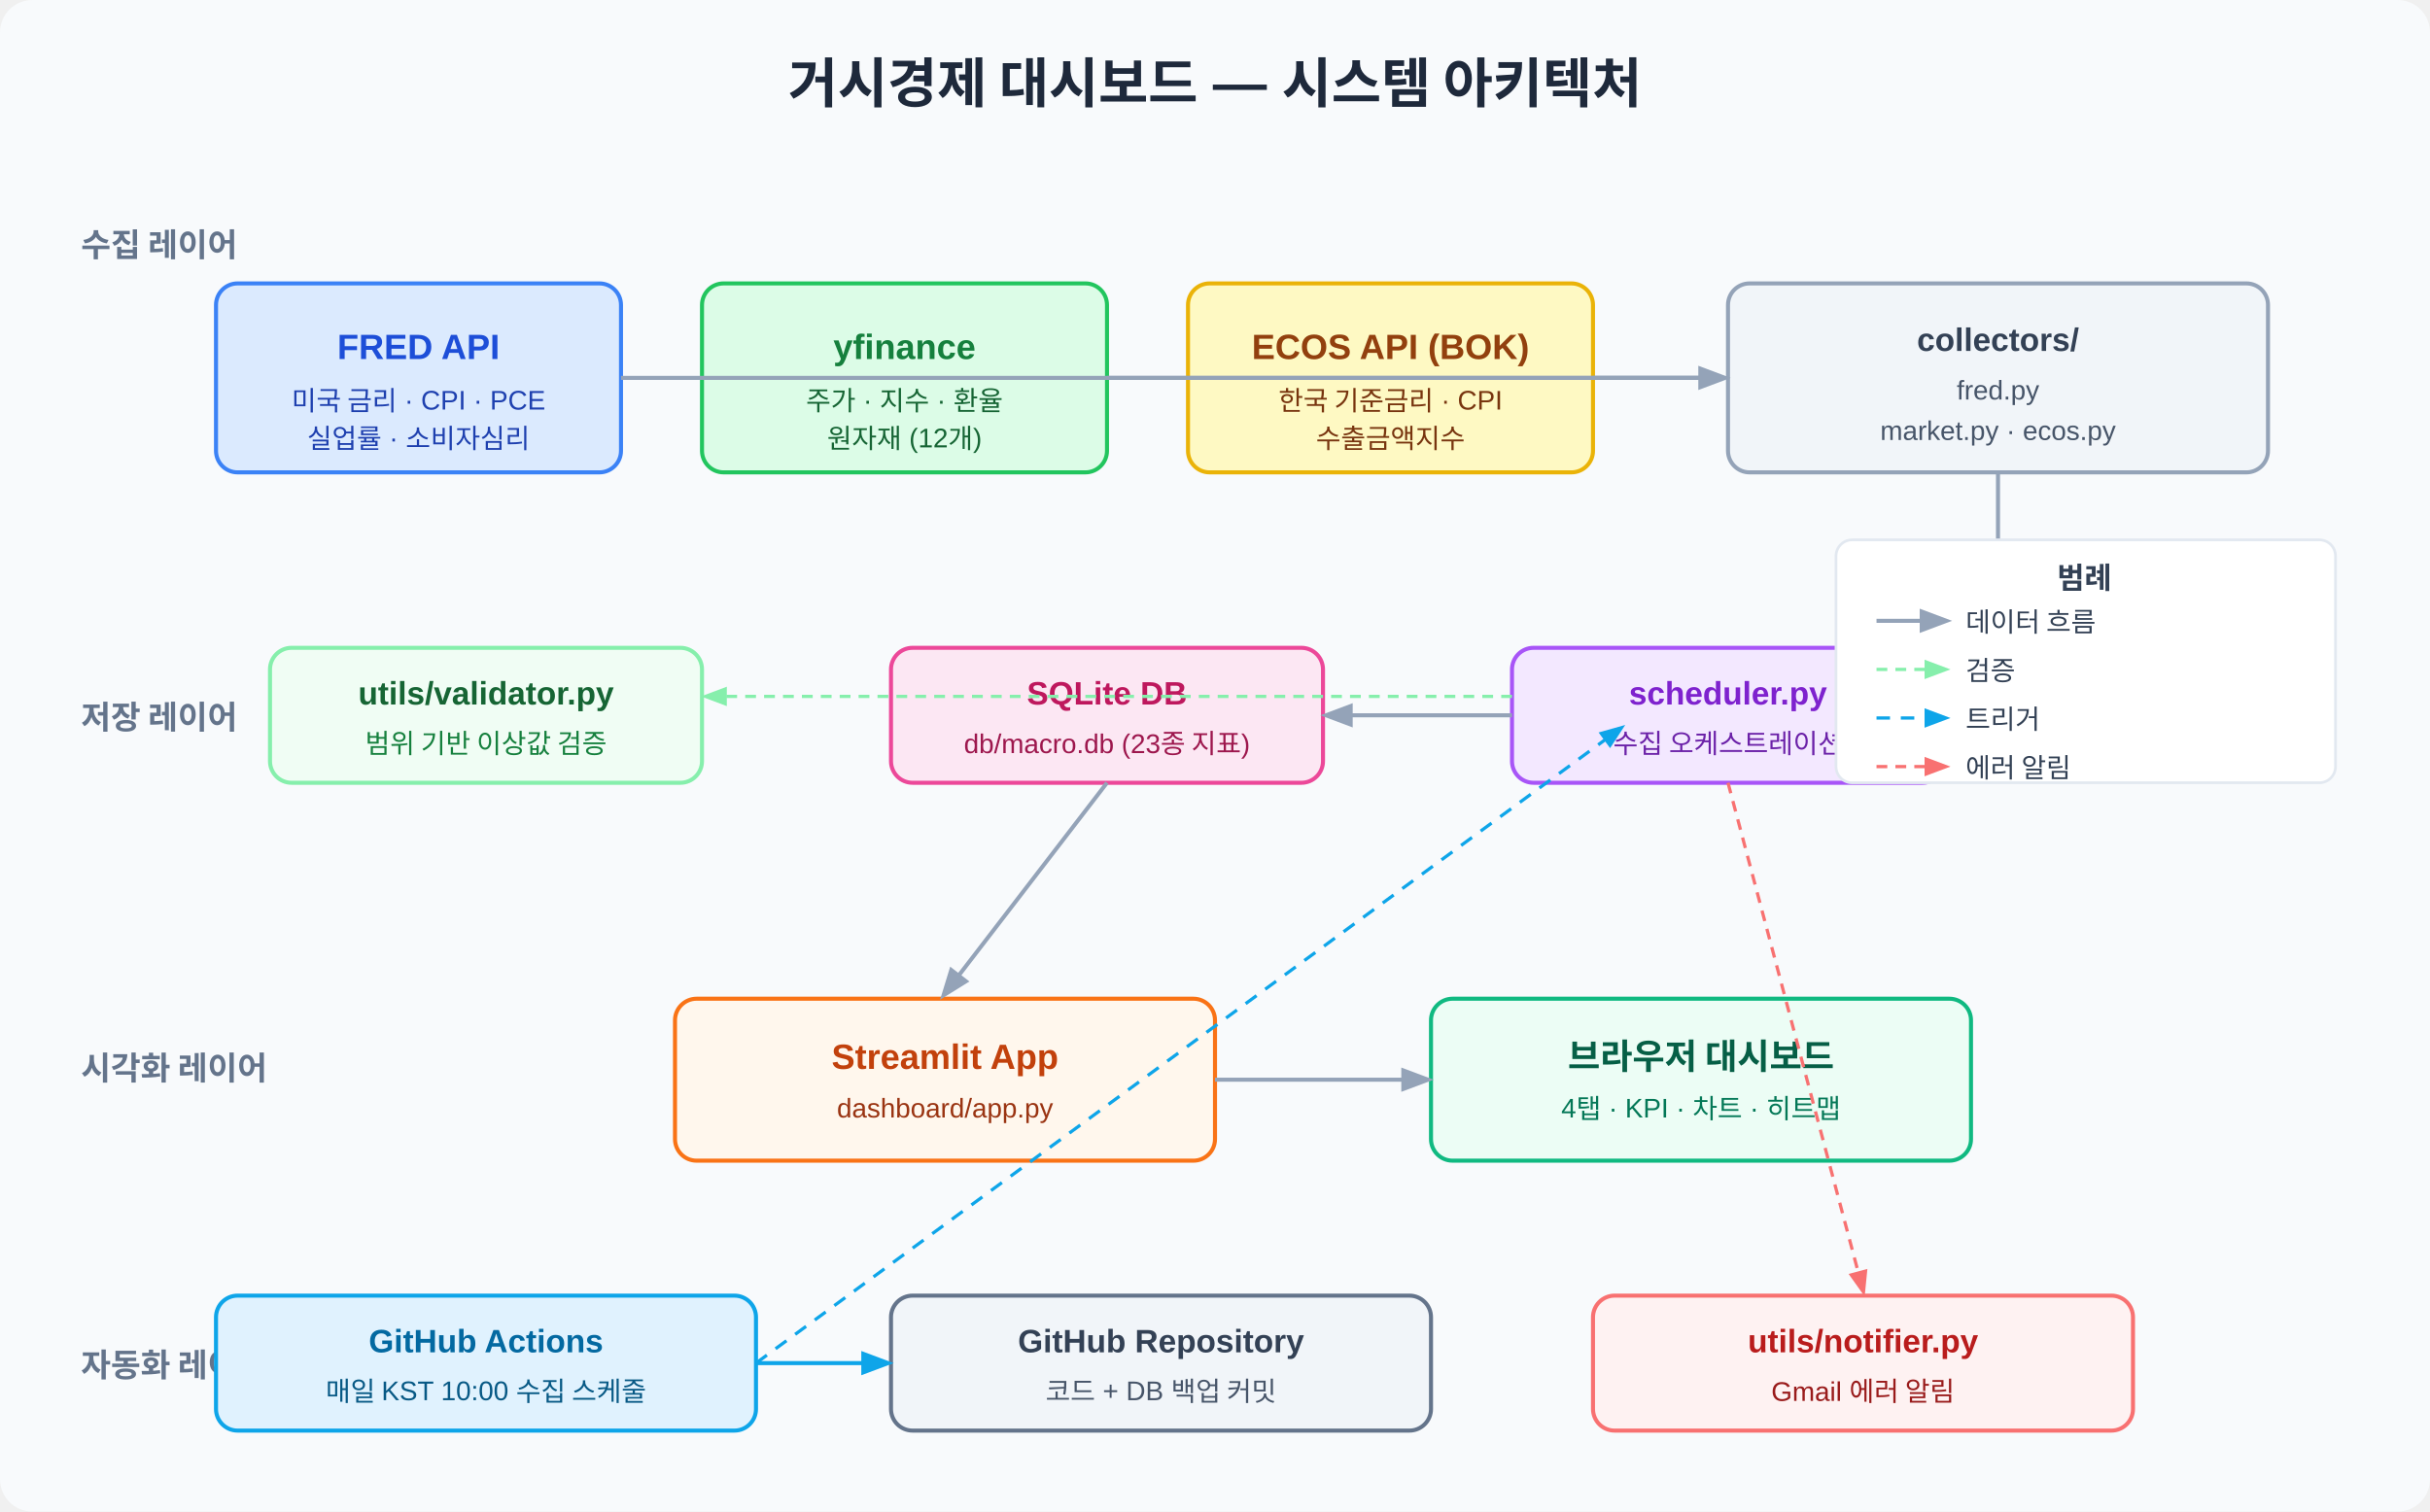
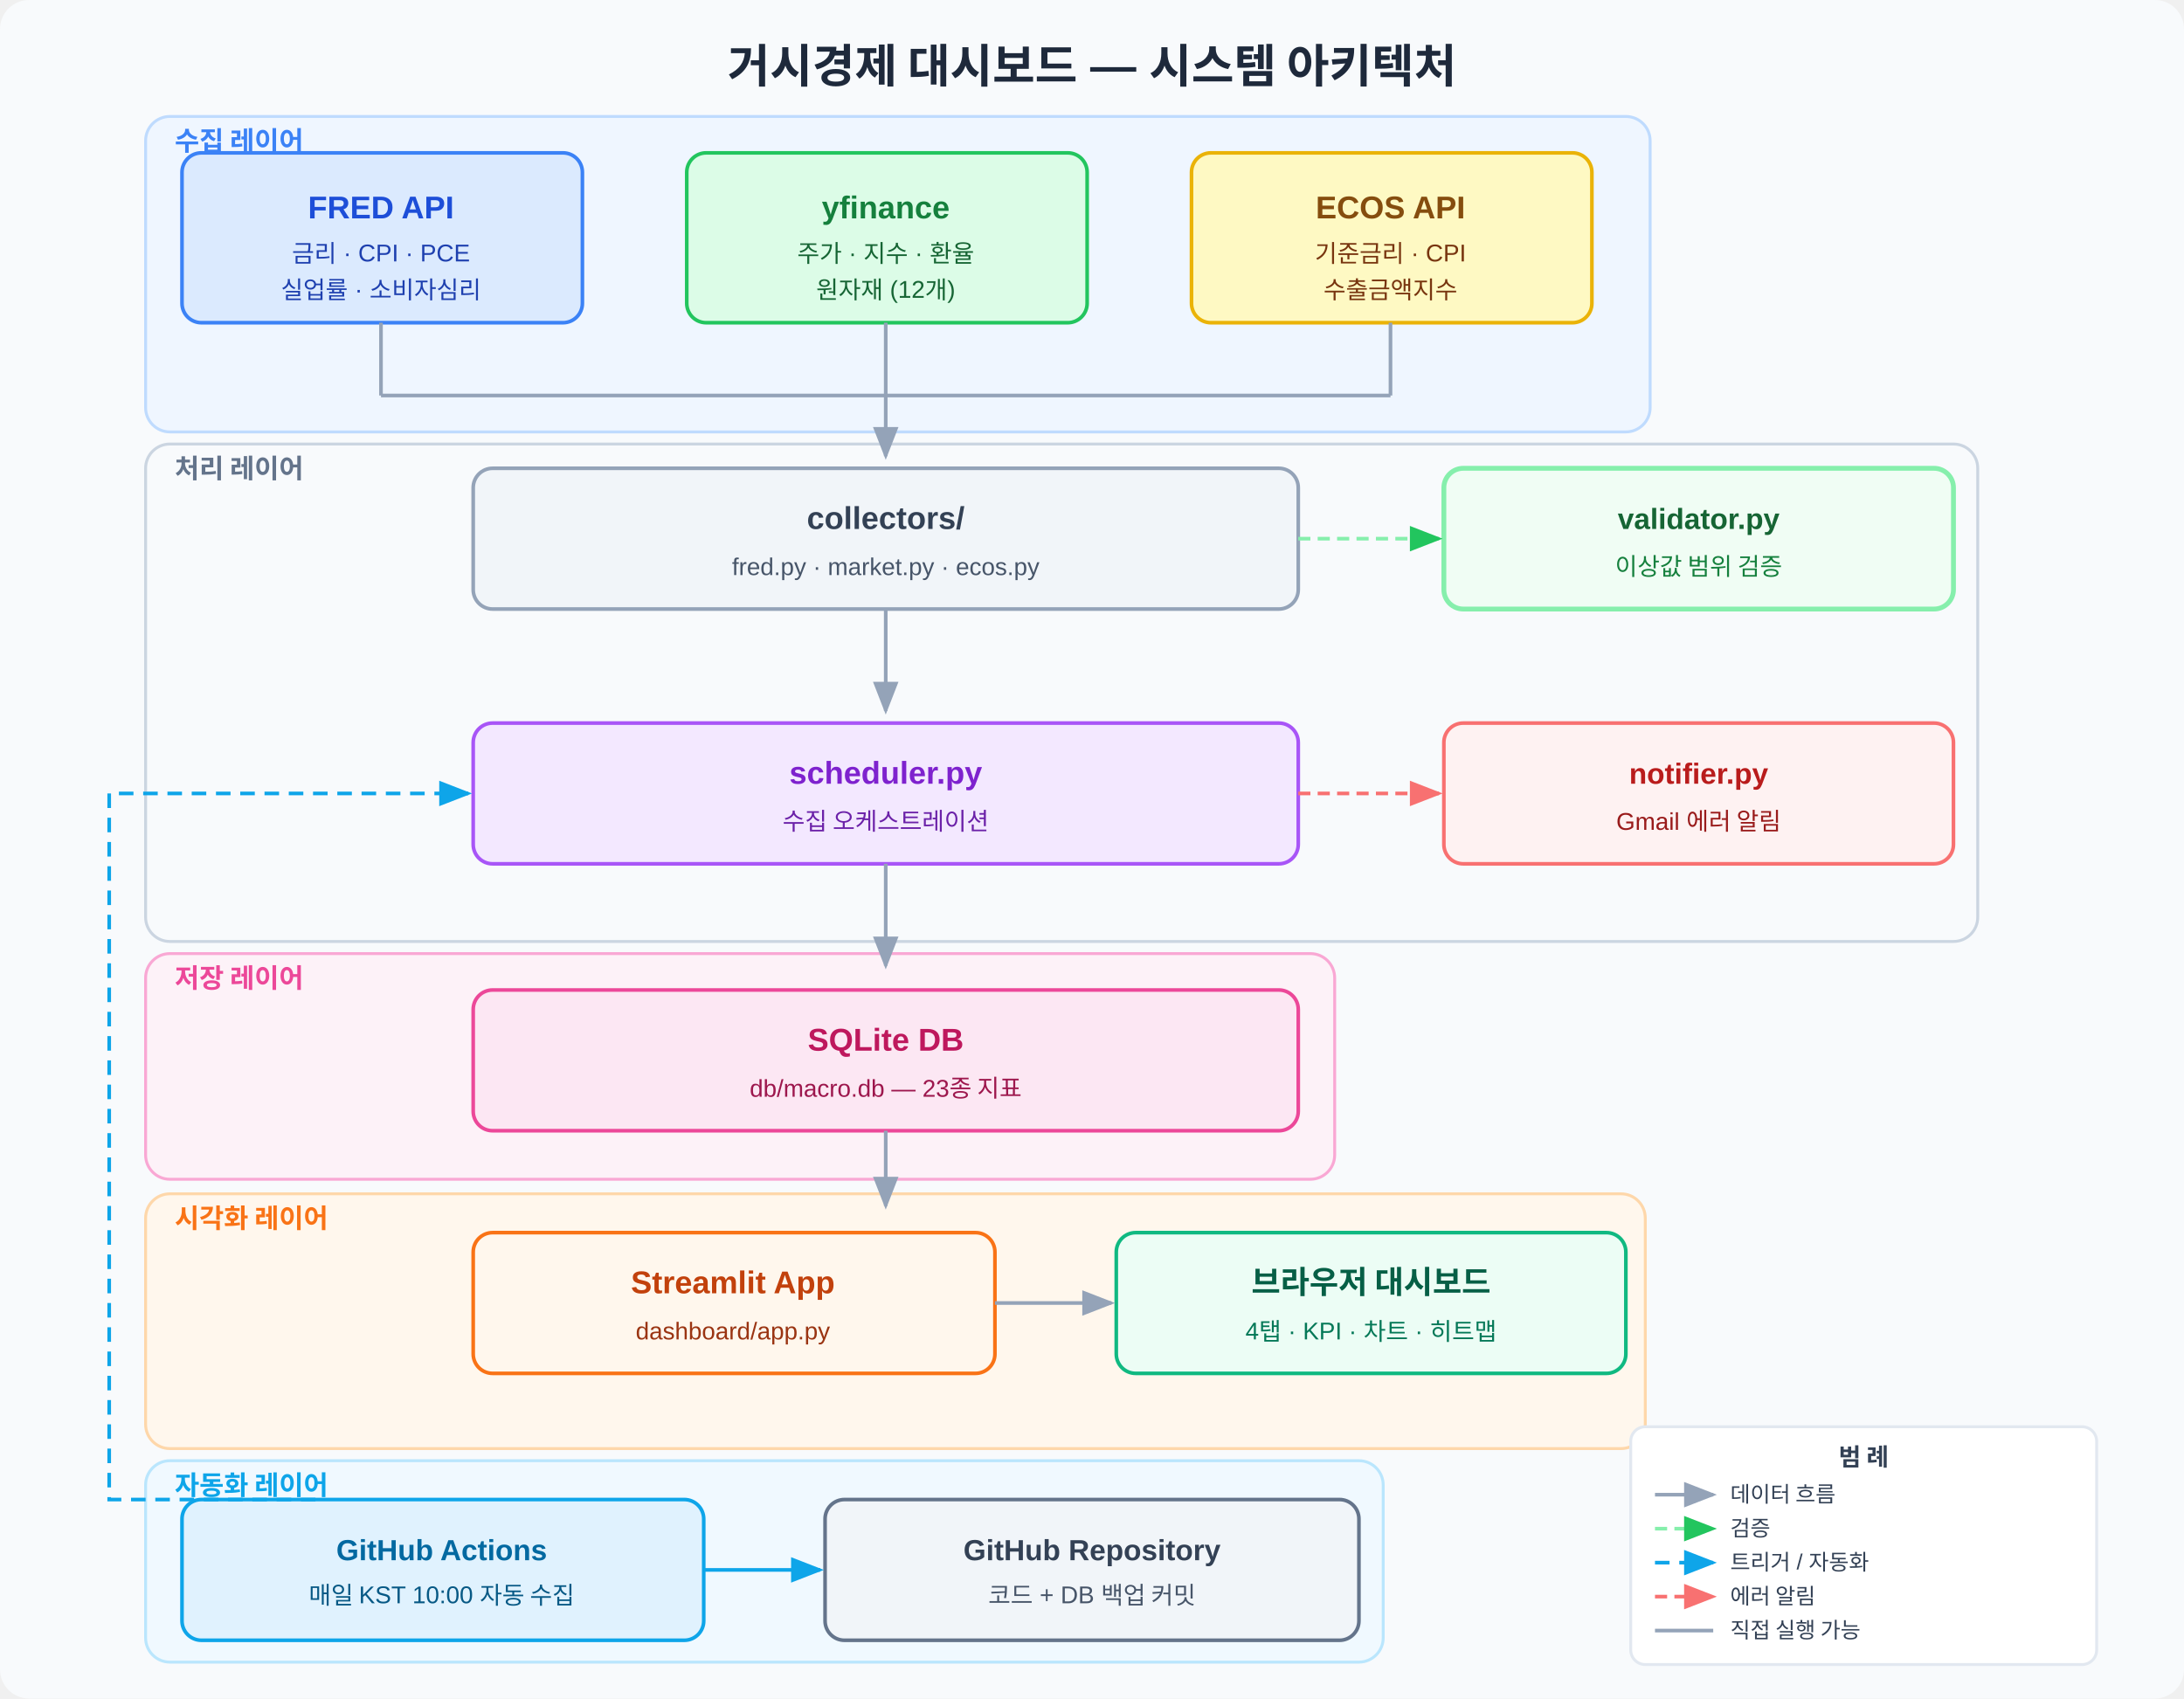
- <svg xmlns="http://www.w3.org/2000/svg" width="900" height="560" viewBox="0 0 900 560" font-family="Arial, sans-serif">
-   <rect width="900" height="560" fill="#f8fafc" rx="12" />
-   <text x="450" y="38" text-anchor="middle" font-size="20" font-weight="bold" fill="#1e293b">거시경제 대시보드 — 시스템 아키텍처</text>
-   <text x="30" y="95" font-size="12" fill="#64748b" font-weight="bold">수집 레이어</text>
-   <text x="30" y="270" font-size="12" fill="#64748b" font-weight="bold">저장 레이어</text>
-   <text x="30" y="400" font-size="12" fill="#64748b" font-weight="bold">시각화 레이어</text>
-   <text x="30" y="510" font-size="12" fill="#64748b" font-weight="bold">자동화 레이어</text>
-   <rect x="80" y="105" width="150" height="70" rx="8" fill="#dbeafe" stroke="#3b82f6" stroke-width="1.5" />
-   <text x="155" y="133" text-anchor="middle" font-size="13" font-weight="bold" fill="#1d4ed8">FRED API</text>
-   <text x="155" y="152" text-anchor="middle" font-size="10" fill="#1e40af">미국 금리 · CPI · PCE</text>
-   <text x="155" y="166" text-anchor="middle" font-size="10" fill="#1e40af">실업률 · 소비자심리</text>
-   <rect x="260" y="105" width="150" height="70" rx="8" fill="#dcfce7" stroke="#22c55e" stroke-width="1.5" />
-   <text x="335" y="133" text-anchor="middle" font-size="13" font-weight="bold" fill="#15803d">yfinance</text>
-   <text x="335" y="152" text-anchor="middle" font-size="10" fill="#166534">주가 · 지수 · 환율</text>
-   <text x="335" y="166" text-anchor="middle" font-size="10" fill="#166534">원자재 (12개)</text>
-   <rect x="440" y="105" width="150" height="70" rx="8" fill="#fef9c3" stroke="#eab308" stroke-width="1.5" />
-   <text x="515" y="133" text-anchor="middle" font-size="13" font-weight="bold" fill="#92400e">ECOS API (BOK)</text>
-   <text x="515" y="152" text-anchor="middle" font-size="10" fill="#78350f">한국 기준금리 · CPI</text>
-   <text x="515" y="166" text-anchor="middle" font-size="10" fill="#78350f">수출금액지수</text>
-   <rect x="640" y="105" width="200" height="70" rx="8" fill="#f1f5f9" stroke="#94a3b8" stroke-width="1.5" />
-   <text x="740" y="130" text-anchor="middle" font-size="12" font-weight="bold" fill="#334155">collectors/</text>
-   <text x="740" y="148" text-anchor="middle" font-size="10" fill="#475569">fred.py</text>
-   <text x="740" y="163" text-anchor="middle" font-size="10" fill="#475569">market.py · ecos.py</text>
-   <line x1="230" y1="140" x2="638" y2="140" stroke="#94a3b8" stroke-width="1.5" marker-end="url(#arrow)" />
-   <line x1="410" y1="140" x2="638" y2="140" stroke="#94a3b8" stroke-width="1.5" />
-   <line x1="590" y1="140" x2="638" y2="140" stroke="#94a3b8" stroke-width="1.5" />
-   <rect x="560" y="240" width="160" height="50" rx="8" fill="#f3e8ff" stroke="#a855f7" stroke-width="1.5" />
-   <text x="640" y="261" text-anchor="middle" font-size="12" font-weight="bold" fill="#7e22ce">scheduler.py</text>
-   <text x="640" y="279" text-anchor="middle" font-size="10" fill="#6b21a8">수집 오케스트레이션</text>
-   <line x1="740" y1="175" x2="740" y2="255" stroke="#94a3b8" stroke-width="1.5" marker-end="url(#arrow)" />
-   <line x1="740" y1="255" x2="720" y2="255" stroke="#94a3b8" stroke-width="1.5" marker-end="url(#arrow)" />
-   <rect x="330" y="240" width="160" height="50" rx="8" fill="#fce7f3" stroke="#ec4899" stroke-width="1.5" />
-   <text x="410" y="261" text-anchor="middle" font-size="12" font-weight="bold" fill="#be185d">SQLite DB</text>
-   <text x="410" y="279" text-anchor="middle" font-size="10" fill="#9d174d">db/macro.db (23종 지표)</text>
-   <line x1="560" y1="265" x2="492" y2="265" stroke="#94a3b8" stroke-width="1.5" marker-end="url(#arrow)" />
-   <rect x="100" y="240" width="160" height="50" rx="8" fill="#f0fdf4" stroke="#86efac" stroke-width="1.5" />
-   <text x="180" y="261" text-anchor="middle" font-size="12" font-weight="bold" fill="#166534">utils/validator.py</text>
-   <text x="180" y="279" text-anchor="middle" font-size="10" fill="#15803d">범위 기반 이상값 검증</text>
-   <line x1="560" y1="258" x2="262" y2="258" stroke="#86efac" stroke-width="1.2" stroke-dasharray="4,3" marker-end="url(#arrowGreen)" />
-   <rect x="250" y="370" width="200" height="60" rx="8" fill="#fff7ed" stroke="#f97316" stroke-width="1.5" />
-   <text x="350" y="396" text-anchor="middle" font-size="13" font-weight="bold" fill="#c2410c">Streamlit App</text>
-   <text x="350" y="414" text-anchor="middle" font-size="10" fill="#9a3412">dashboard/app.py</text>
-   <rect x="530" y="370" width="200" height="60" rx="8" fill="#ecfdf5" stroke="#10b981" stroke-width="1.5" />
-   <text x="630" y="396" text-anchor="middle" font-size="13" font-weight="bold" fill="#065f46">브라우저 대시보드</text>
-   <text x="630" y="414" text-anchor="middle" font-size="10" fill="#047857">4탭 · KPI · 차트 · 히트맵</text>
-   <line x1="410" y1="290" x2="350" y2="368" stroke="#94a3b8" stroke-width="1.5" marker-end="url(#arrow)" />
-   <line x1="450" y1="400" x2="528" y2="400" stroke="#94a3b8" stroke-width="1.5" marker-end="url(#arrow)" />
-   <rect x="80" y="480" width="200" height="50" rx="8" fill="#e0f2fe" stroke="#0ea5e9" stroke-width="1.5" />
-   <text x="180" y="501" text-anchor="middle" font-size="12" font-weight="bold" fill="#0369a1">GitHub Actions</text>
-   <text x="180" y="519" text-anchor="middle" font-size="10" fill="#075985">매일 KST 10:00 수집 스케줄</text>
-   <rect x="330" y="480" width="200" height="50" rx="8" fill="#f1f5f9" stroke="#64748b" stroke-width="1.5" />
-   <text x="430" y="501" text-anchor="middle" font-size="12" font-weight="bold" fill="#334155">GitHub Repository</text>
-   <text x="430" y="519" text-anchor="middle" font-size="10" fill="#475569">코드 + DB 백업 커밋</text>
-   <rect x="590" y="480" width="200" height="50" rx="8" fill="#fef2f2" stroke="#f87171" stroke-width="1.5" />
-   <text x="690" y="501" text-anchor="middle" font-size="12" font-weight="bold" fill="#b91c1c">utils/notifier.py</text>
-   <text x="690" y="519" text-anchor="middle" font-size="10" fill="#991b1b">Gmail 에러 알림</text>
-   <line x1="280" y1="505" x2="600" y2="270" stroke="#0ea5e9" stroke-width="1.2" stroke-dasharray="5,4" marker-end="url(#arrowBlue)" />
-   <line x1="280" y1="505" x2="328" y2="505" stroke="#0ea5e9" stroke-width="1.5" marker-end="url(#arrowBlue)" />
-   <line x1="640" y1="290" x2="690" y2="478" stroke="#f87171" stroke-width="1.2" stroke-dasharray="4,3" marker-end="url(#arrowRed)" />
+ <svg xmlns="http://www.w3.org/2000/svg" width="900" height="700" viewBox="0 0 900 700" font-family="Arial, sans-serif">
  <defs>
-     <marker id="arrow" markerWidth="8" markerHeight="8" refX="6" refY="3" orient="auto">
-       <path d="M0,0 L0,6 L8,3 z" fill="#94a3b8" />
+     <marker id="arr" markerWidth="9" markerHeight="9" refX="8" refY="3.5" orient="auto">
+       <path d="M0,0 L0,7 L9,3.5 z" fill="#94a3b8" />
    </marker>
-     <marker id="arrowGreen" markerWidth="8" markerHeight="8" refX="6" refY="3" orient="auto">
-       <path d="M0,0 L0,6 L8,3 z" fill="#86efac" />
+     <marker id="arrGreen" markerWidth="9" markerHeight="9" refX="8" refY="3.5" orient="auto">
+       <path d="M0,0 L0,7 L9,3.5 z" fill="#22c55e" />
    </marker>
-     <marker id="arrowBlue" markerWidth="8" markerHeight="8" refX="6" refY="3" orient="auto">
-       <path d="M0,0 L0,6 L8,3 z" fill="#0ea5e9" />
+     <marker id="arrBlue" markerWidth="9" markerHeight="9" refX="8" refY="3.5" orient="auto">
+       <path d="M0,0 L0,7 L9,3.5 z" fill="#0ea5e9" />
    </marker>
-     <marker id="arrowRed" markerWidth="8" markerHeight="8" refX="6" refY="3" orient="auto">
-       <path d="M0,0 L0,6 L8,3 z" fill="#f87171" />
+     <marker id="arrRed" markerWidth="9" markerHeight="9" refX="8" refY="3.5" orient="auto">
+       <path d="M0,0 L0,7 L9,3.5 z" fill="#f87171" />
    </marker>
  </defs>
-   <rect x="680" y="200" width="185" height="90" rx="6" fill="white" stroke="#e2e8f0" stroke-width="1" />
-   <text x="772" y="218" text-anchor="middle" font-size="11" font-weight="bold" fill="#334155">범례</text>
-   <line x1="695" y1="230" x2="720" y2="230" stroke="#94a3b8" stroke-width="1.5" marker-end="url(#arrow)" />
-   <text x="728" y="234" font-size="10" fill="#334155">데이터 흐름</text>
-   <line x1="695" y1="248" x2="720" y2="248" stroke="#86efac" stroke-width="1.2" stroke-dasharray="4,3" marker-end="url(#arrowGreen)" />
-   <text x="728" y="252" font-size="10" fill="#334155">검증</text>
-   <line x1="695" y1="266" x2="720" y2="266" stroke="#0ea5e9" stroke-width="1.2" stroke-dasharray="5,4" marker-end="url(#arrowBlue)" />
-   <text x="728" y="270" font-size="10" fill="#334155">트리거</text>
-   <line x1="695" y1="284" x2="720" y2="284" stroke="#f87171" stroke-width="1.2" stroke-dasharray="4,3" marker-end="url(#arrowRed)" />
-   <text x="728" y="288" font-size="10" fill="#334155">에러 알림</text>
+   <rect width="900" height="700" fill="#f8fafc" rx="12" />
+   <text x="450" y="34" text-anchor="middle" font-size="19" font-weight="bold" fill="#1e293b">거시경제 대시보드 — 시스템 아키텍처</text>
+   <rect x="60" y="48" width="620" height="130" rx="10" fill="#EFF6FF" stroke="#BFDBFE" stroke-width="1.2" />
+   <text x="72" y="62" font-size="11" font-weight="bold" fill="#3B82F6">수집 레이어</text>
+   <rect x="60" y="183" width="755" height="205" rx="10" fill="#F8FAFC" stroke="#CBD5E1" stroke-width="1.2" />
+   <text x="72" y="197" font-size="11" font-weight="bold" fill="#64748B">처리 레이어</text>
+   <rect x="60" y="393" width="490" height="93" rx="10" fill="#FDF2F8" stroke="#F9A8D4" stroke-width="1.2" />
+   <text x="72" y="407" font-size="11" font-weight="bold" fill="#EC4899">저장 레이어</text>
+   <rect x="60" y="492" width="618" height="105" rx="10" fill="#FFF7ED" stroke="#FED7AA" stroke-width="1.2" />
+   <text x="72" y="506" font-size="11" font-weight="bold" fill="#F97316">시각화 레이어</text>
+   <rect x="60" y="602" width="510" height="83" rx="10" fill="#F0F9FF" stroke="#BAE6FD" stroke-width="1.2" />
+   <text x="72" y="616" font-size="11" font-weight="bold" fill="#0EA5E9">자동화 레이어</text>
+   <rect x="75" y="63" width="165" height="70" rx="8" fill="#dbeafe" stroke="#3b82f6" stroke-width="1.5" />
+   <text x="157" y="90" text-anchor="middle" font-size="13" font-weight="bold" fill="#1d4ed8">FRED API</text>
+   <text x="157" y="108" text-anchor="middle" font-size="10" fill="#1e40af">금리 · CPI · PCE</text>
+   <text x="157" y="123" text-anchor="middle" font-size="10" fill="#1e40af">실업률 · 소비자심리</text>
+   <rect x="283" y="63" width="165" height="70" rx="8" fill="#dcfce7" stroke="#22c55e" stroke-width="1.5" />
+   <text x="365" y="90" text-anchor="middle" font-size="13" font-weight="bold" fill="#15803d">yfinance</text>
+   <text x="365" y="108" text-anchor="middle" font-size="10" fill="#166534">주가 · 지수 · 환율</text>
+   <text x="365" y="123" text-anchor="middle" font-size="10" fill="#166534">원자재 (12개)</text>
+   <rect x="491" y="63" width="165" height="70" rx="8" fill="#fef9c3" stroke="#eab308" stroke-width="1.5" />
+   <text x="573" y="90" text-anchor="middle" font-size="13" font-weight="bold" fill="#854d0e">ECOS API</text>
+   <text x="573" y="108" text-anchor="middle" font-size="10" fill="#78350f">기준금리 · CPI</text>
+   <text x="573" y="123" text-anchor="middle" font-size="10" fill="#78350f">수출금액지수</text>
+   <line x1="157" y1="133" x2="157" y2="163" stroke="#94a3b8" stroke-width="1.5" />
+   <line x1="365" y1="133" x2="365" y2="163" stroke="#94a3b8" stroke-width="1.5" />
+   <line x1="573" y1="133" x2="573" y2="163" stroke="#94a3b8" stroke-width="1.5" />
+   <line x1="157" y1="163" x2="573" y2="163" stroke="#94a3b8" stroke-width="1.5" />
+   <line x1="365" y1="163" x2="365" y2="188" stroke="#94a3b8" stroke-width="1.5" marker-end="url(#arr)" />
+   <rect x="195" y="193" width="340" height="58" rx="8" fill="#f1f5f9" stroke="#94a3b8" stroke-width="1.5" />
+   <text x="365" y="218" text-anchor="middle" font-size="13" font-weight="bold" fill="#334155">collectors/</text>
+   <text x="365" y="237" text-anchor="middle" font-size="10" fill="#475569">fred.py  ·  market.py  ·  ecos.py</text>
+   <rect x="595" y="193" width="210" height="58" rx="8" fill="#f0fdf4" stroke="#86efac" stroke-width="2" />
+   <text x="700" y="218" text-anchor="middle" font-size="12" font-weight="bold" fill="#166534">validator.py</text>
+   <text x="700" y="237" text-anchor="middle" font-size="10" fill="#15803d">이상값 범위 검증</text>
+   <line x1="535" y1="222" x2="593" y2="222" stroke="#86efac" stroke-width="1.5" stroke-dasharray="5,3" marker-end="url(#arrGreen)" />
+   <line x1="365" y1="251" x2="365" y2="293" stroke="#94a3b8" stroke-width="1.5" marker-end="url(#arr)" />
+   <rect x="195" y="298" width="340" height="58" rx="8" fill="#f3e8ff" stroke="#a855f7" stroke-width="1.5" />
+   <text x="365" y="323" text-anchor="middle" font-size="13" font-weight="bold" fill="#7e22ce">scheduler.py</text>
+   <text x="365" y="342" text-anchor="middle" font-size="10" fill="#6b21a8">수집 오케스트레이션</text>
+   <rect x="595" y="298" width="210" height="58" rx="8" fill="#fef2f2" stroke="#f87171" stroke-width="1.5" />
+   <text x="700" y="323" text-anchor="middle" font-size="12" font-weight="bold" fill="#b91c1c">notifier.py</text>
+   <text x="700" y="342" text-anchor="middle" font-size="10" fill="#991b1b">Gmail 에러 알림</text>
+   <line x1="535" y1="327" x2="593" y2="327" stroke="#f87171" stroke-width="1.5" stroke-dasharray="5,3" marker-end="url(#arrRed)" />
+   <line x1="365" y1="356" x2="365" y2="398" stroke="#94a3b8" stroke-width="1.5" marker-end="url(#arr)" />
+   <rect x="195" y="408" width="340" height="58" rx="8" fill="#fce7f3" stroke="#ec4899" stroke-width="1.5" />
+   <text x="365" y="433" text-anchor="middle" font-size="13" font-weight="bold" fill="#be185d">SQLite DB</text>
+   <text x="365" y="452" text-anchor="middle" font-size="10" fill="#9d174d">db/macro.db  —  23종 지표</text>
+   <line x1="365" y1="466" x2="365" y2="497" stroke="#94a3b8" stroke-width="1.5" marker-end="url(#arr)" />
+   <rect x="195" y="508" width="215" height="58" rx="8" fill="#fff7ed" stroke="#f97316" stroke-width="1.5" />
+   <text x="302" y="533" text-anchor="middle" font-size="13" font-weight="bold" fill="#c2410c">Streamlit App</text>
+   <text x="302" y="552" text-anchor="middle" font-size="10" fill="#9a3412">dashboard/app.py</text>
+   <rect x="460" y="508" width="210" height="58" rx="8" fill="#ecfdf5" stroke="#10b981" stroke-width="1.5" />
+   <text x="565" y="533" text-anchor="middle" font-size="13" font-weight="bold" fill="#065f46">브라우저 대시보드</text>
+   <text x="565" y="552" text-anchor="middle" font-size="10" fill="#047857">4탭 · KPI · 차트 · 히트맵</text>
+   <line x1="410" y1="537" x2="458" y2="537" stroke="#94a3b8" stroke-width="1.5" marker-end="url(#arr)" />
+   <rect x="75" y="618" width="215" height="58" rx="8" fill="#e0f2fe" stroke="#0ea5e9" stroke-width="1.5" />
+   <text x="182" y="643" text-anchor="middle" font-size="12" font-weight="bold" fill="#0369a1">GitHub Actions</text>
+   <text x="182" y="661" text-anchor="middle" font-size="10" fill="#075985">매일 KST 10:00 자동 수집</text>
+   <rect x="340" y="618" width="220" height="58" rx="8" fill="#f1f5f9" stroke="#64748b" stroke-width="1.5" />
+   <text x="450" y="643" text-anchor="middle" font-size="12" font-weight="bold" fill="#334155">GitHub Repository</text>
+   <text x="450" y="661" text-anchor="middle" font-size="10" fill="#475569">코드 + DB 백업 커밋</text>
+   <line x1="290" y1="647" x2="338" y2="647" stroke="#0ea5e9" stroke-width="1.5" marker-end="url(#arrBlue)" />
+   <polyline points="130,618 45,618 45,327 193,327" fill="none" stroke="#0ea5e9" stroke-width="1.5" stroke-dasharray="6,4" marker-end="url(#arrBlue)" />
+   <rect x="672" y="588" width="192" height="98" rx="6" fill="white" stroke="#e2e8f0" stroke-width="1.2" />
+   <text x="768" y="604" text-anchor="middle" font-size="10" font-weight="bold" fill="#334155">범 례</text>
+   <line x1="682" y1="616" x2="706" y2="616" stroke="#94a3b8" stroke-width="1.5" marker-end="url(#arr)" />
+   <text x="713" y="619" font-size="9" fill="#334155">데이터 흐름</text>
+   <line x1="682" y1="630" x2="706" y2="630" stroke="#86efac" stroke-width="1.5" stroke-dasharray="5,3" marker-end="url(#arrGreen)" />
+   <text x="713" y="633" font-size="9" fill="#334155">검증</text>
+   <line x1="682" y1="644" x2="706" y2="644" stroke="#0ea5e9" stroke-width="1.5" stroke-dasharray="6,4" marker-end="url(#arrBlue)" />
+   <text x="713" y="647" font-size="9" fill="#334155">트리거 / 자동화</text>
+   <line x1="682" y1="658" x2="706" y2="658" stroke="#f87171" stroke-width="1.5" stroke-dasharray="5,3" marker-end="url(#arrRed)" />
+   <text x="713" y="661" font-size="9" fill="#334155">에러 알림</text>
+   <line x1="682" y1="672" x2="706" y2="672" stroke="#94a3b8" stroke-width="1.5" />
+   <text x="713" y="675" font-size="9" fill="#334155">직접 실행 가능</text>
</svg>
